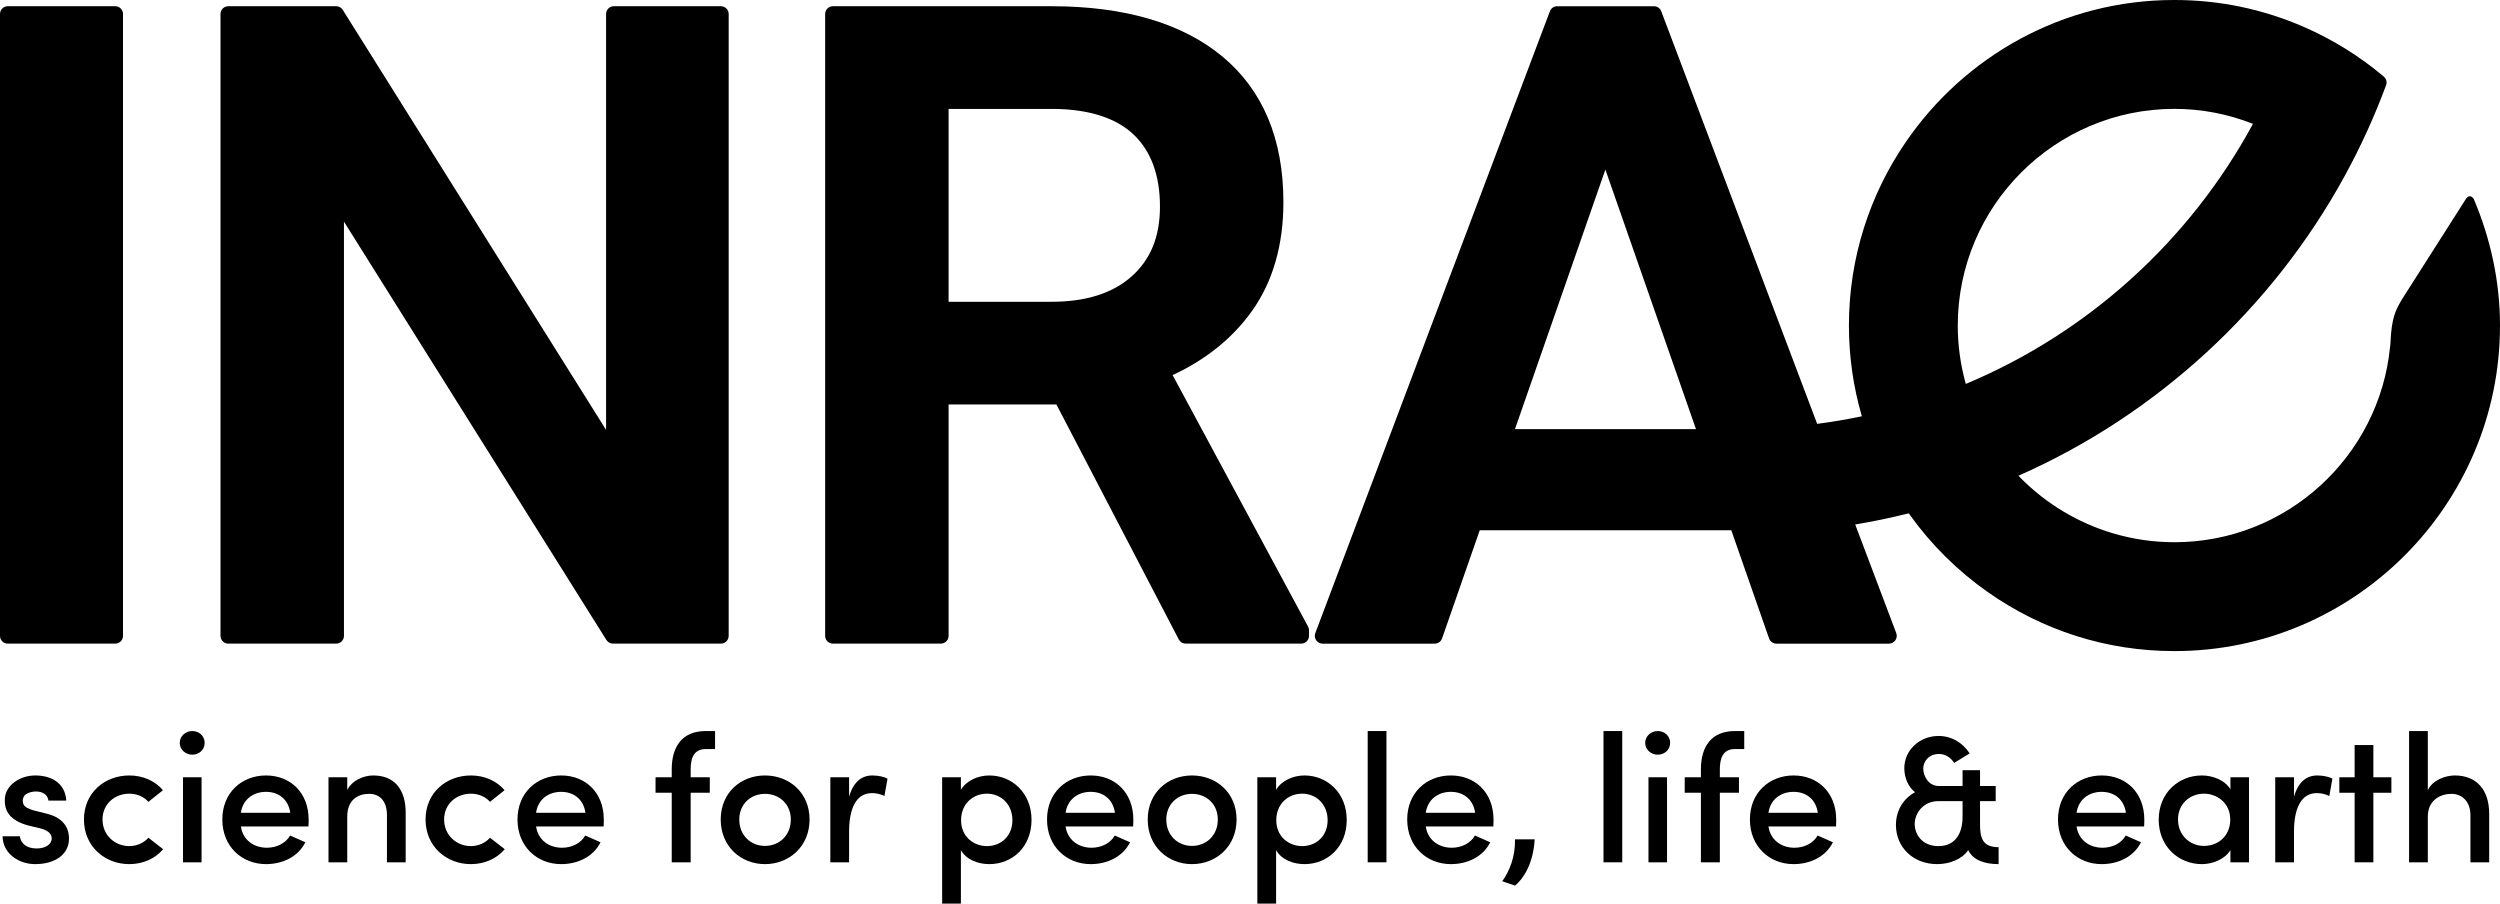
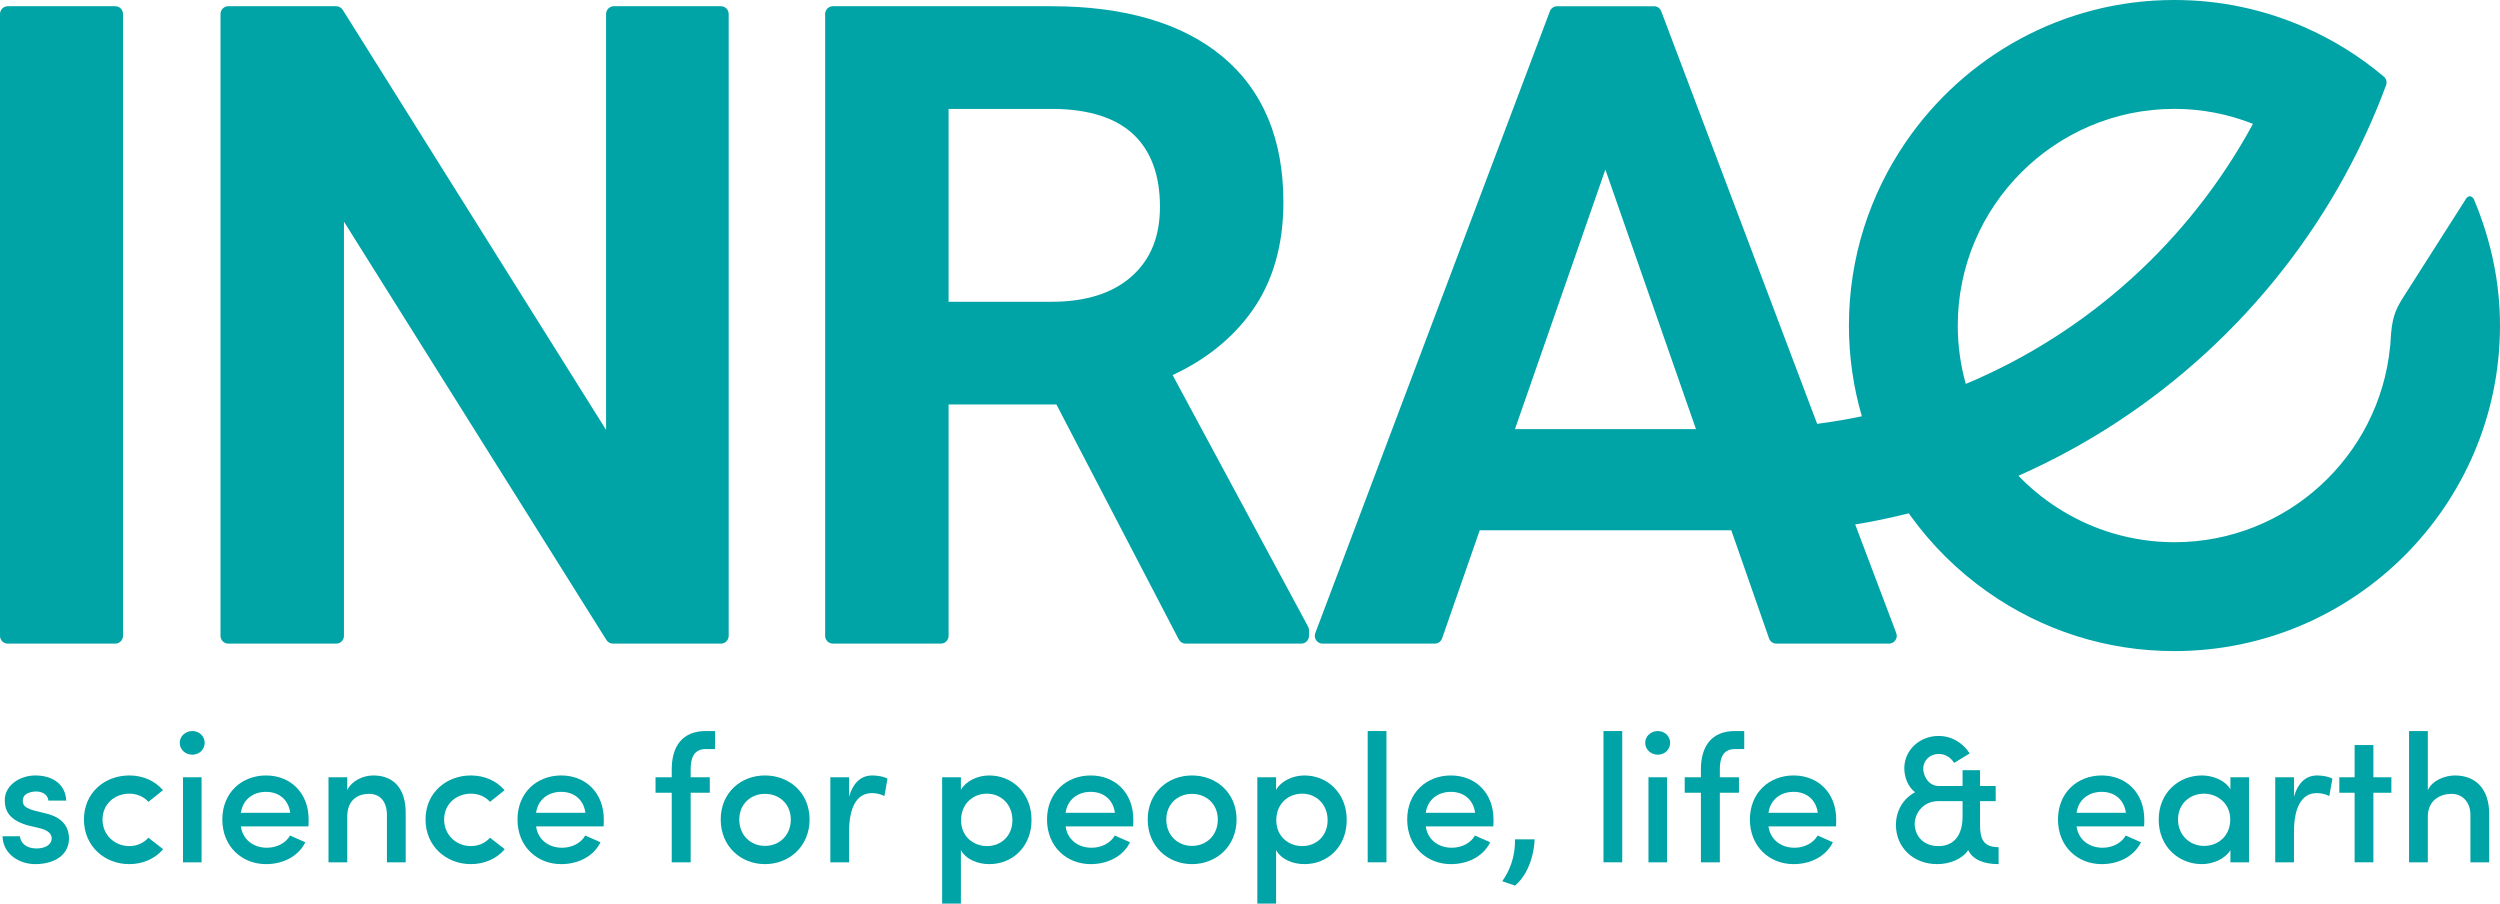
- <svg xmlns="http://www.w3.org/2000/svg" version="1.1" id="svg2" width="392.416" height="141.84" viewBox="0 0 392.416 141.84">
-   <defs id="defs6">
+ <svg xmlns="http://www.w3.org/2000/svg" width="103.827mm" height="37.528mm" viewBox="0 0 103.827 37.528" version="1.1" id="svg1" xml:space="preserve">
+   <defs id="defs1">
    <clipPath clipPathUnits="userSpaceOnUse" id="clipPath16">
      <path d="M 0,228.38 H 412.688 V 0 H 0 Z" id="path14" />
    </clipPath>
  </defs>
-   <g id="g8" transform="matrix(1.333333,0,0,-1.333333,-79.76707,223.1733)">
-     <g id="g10">
-       <g id="g12" clip-path="url(#clipPath16)">
-         <g id="g18" transform="translate(60.4045,73.453)" style="fill:#000000">
-           <path d="m 0,0 c 0.128,1.479 1.736,2.636 3.579,2.636 1.778,0 3.515,-0.814 3.644,-2.957 H 5.122 C 5.037,0.429 4.351,0.75 3.665,0.75 3.108,0.75 2.464,0.536 2.25,0.193 2.079,-0.086 2.058,-0.407 2.165,-0.708 2.293,-1.093 2.851,-1.329 3.386,-1.479 l 1.543,-0.385 c 2.165,-0.536 2.615,-1.908 2.615,-2.915 0,-1.93 -1.692,-3.023 -3.987,-3.023 -1.864,0 -3.792,1.179 -3.836,3.28 h 2.036 c 0.107,-0.858 0.815,-1.437 1.972,-1.437 1.008,0 1.779,0.45 1.779,1.2 0,0.644 -0.665,1.008 -1.393,1.18 l -1.35,0.321 C 0.643,-2.68 -0.129,-1.607 0,0" style="fill:#000000;fill-opacity:1;fill-rule:nonzero;stroke:none" id="path20" />
-         </g>
-         <g id="g22" transform="translate(75.0451,76.0887)" style="fill:#000000">
-           <path d="M 0,0 C 1.585,0 3.021,-0.621 3.964,-1.735 L 2.25,-3.107 C 1.715,-2.486 0.878,-2.144 0,-2.144 c -1.672,0 -3.151,-1.178 -3.151,-3.043 0,-1.864 1.479,-3.129 3.151,-3.129 0.878,0 1.715,0.365 2.25,0.987 L 3.986,-8.68 C 3.043,-9.795 1.607,-10.438 0,-10.438 c -2.873,0 -5.337,2.08 -5.337,5.251 C -5.337,-2.014 -2.873,0 0,0" style="fill:#000000;fill-opacity:1;fill-rule:nonzero;stroke:none" id="path24" />
-         </g>
-         <path d="m 83.555,75.875 h -2.187 v -10.01 h 2.187 z m -1.092,5.443 c 0.814,0 1.457,-0.599 1.457,-1.392 0,-0.793 -0.643,-1.393 -1.457,-1.393 -0.794,0 -1.479,0.6 -1.479,1.393 0,0.793 0.685,1.392 1.479,1.392" style="fill:#000000;fill-opacity:1;fill-rule:nonzero;stroke:none" id="path26" />
-         <g id="g28" transform="translate(93.9939,71.6952)" style="fill:#000000">
-           <path d="M 0,0 C -0.213,1.564 -1.35,2.465 -2.851,2.465 -4.394,2.465 -5.594,1.543 -5.808,0 Z m 2.144,-1.607 h -7.952 c 0.214,-1.543 1.457,-2.508 3.065,-2.508 1.115,0 2.207,0.514 2.722,1.436 0.557,-0.257 1.222,-0.536 1.8,-0.793 -0.878,-1.757 -2.743,-2.572 -4.63,-2.572 -2.849,0 -5.144,2.079 -5.144,5.251 0,3.173 2.295,5.187 5.144,5.187 2.851,0 5.016,-2.014 5.016,-5.187 0,-0.235 0,-0.6 -0.021,-0.814" style="fill:#000000;fill-opacity:1;fill-rule:nonzero;stroke:none" id="path30" />
-         </g>
-         <g id="g32" transform="translate(100.7053,65.8651)" style="fill:#000000">
-           <path d="M 0,0 H -2.208 V 10.01 H 0 V 8.509 c 0.578,1.158 1.95,1.715 3.064,1.715 2.423,0 3.815,-1.565 3.815,-4.394 V 0 H 4.672 V 5.573 C 4.672,7.159 3.858,8.06 2.572,8.06 1.264,8.06 0,7.353 0,5.381 Z" style="fill:#000000;fill-opacity:1;fill-rule:nonzero;stroke:none" id="path34" />
-         </g>
-         <g id="g36" transform="translate(115.26,76.0887)" style="fill:#000000">
-           <path d="M 0,0 C 1.585,0 3.021,-0.621 3.964,-1.735 L 2.25,-3.107 C 1.715,-2.486 0.878,-2.144 0,-2.144 c -1.672,0 -3.151,-1.178 -3.151,-3.043 0,-1.864 1.479,-3.129 3.151,-3.129 0.878,0 1.715,0.365 2.25,0.987 L 3.986,-8.68 C 3.043,-9.795 1.607,-10.438 0,-10.438 c -2.873,0 -5.337,2.08 -5.337,5.251 C -5.337,-2.014 -2.873,0 0,0" style="fill:#000000;fill-opacity:1;fill-rule:nonzero;stroke:none" id="path38" />
-         </g>
-         <g id="g40" transform="translate(128.7429,71.6952)" style="fill:#000000">
-           <path d="M 0,0 C -0.214,1.564 -1.35,2.465 -2.851,2.465 -4.394,2.465 -5.594,1.543 -5.808,0 Z m 2.143,-1.607 h -7.951 c 0.214,-1.543 1.457,-2.508 3.064,-2.508 1.115,0 2.208,0.514 2.722,1.436 0.558,-0.257 1.222,-0.536 1.801,-0.793 -0.878,-1.757 -2.744,-2.572 -4.63,-2.572 -2.85,0 -5.144,2.079 -5.144,5.251 0,3.173 2.294,5.187 5.144,5.187 2.851,0 5.016,-2.014 5.016,-5.187 0,-0.235 0,-0.6 -0.022,-0.814" style="fill:#000000;fill-opacity:1;fill-rule:nonzero;stroke:none" id="path42" />
-         </g>
-         <g id="g44" transform="translate(144.0065,79.1971)" style="fill:#000000">
-           <path d="m 0,0 h -1.093 c -1.457,0 -1.78,-1.137 -1.78,-2.4 v -0.922 h 2.251 v -1.823 h -2.251 v -8.187 h -2.229 v 8.187 h -1.906 v 1.823 h 1.906 V -2.4 c 0,2.743 1.266,4.521 4.009,4.521 H 0 Z" style="fill:#000000;fill-opacity:1;fill-rule:nonzero;stroke:none" id="path46" />
-         </g>
-         <g id="g48" transform="translate(152.9235,70.9022)" style="fill:#000000">
-           <path d="m 0,0 c 0,1.843 -1.372,3.022 -3.044,3.022 -1.65,0 -3.022,-1.179 -3.022,-3.022 0,-1.886 1.372,-3.107 3.022,-3.107 C -1.372,-3.107 0,-1.886 0,0 m -8.252,0 c 0,3.173 2.379,5.187 5.208,5.187 2.851,0 5.252,-2.014 5.252,-5.187 0,-3.172 -2.401,-5.251 -5.252,-5.251 -2.829,0 -5.208,2.079 -5.208,5.251" style="fill:#000000;fill-opacity:1;fill-rule:nonzero;stroke:none" id="path50" />
-         </g>
-         <g id="g52" transform="translate(159.7844,65.8651)" style="fill:#000000">
-           <path d="M 0,0 H -2.208 V 10.01 H 0 V 7.716 c 0.515,1.779 1.5,2.508 2.744,2.508 0.706,0 1.457,-0.172 1.778,-0.385 L 4.158,7.802 C 3.601,8.08 3.107,8.145 2.678,8.145 0.792,8.145 0,6.259 0,3.602 Z" style="fill:#000000;fill-opacity:1;fill-rule:nonzero;stroke:none" id="path54" />
-         </g>
-         <g id="g56" transform="translate(176.0105,67.7723)" style="fill:#000000">
-           <path d="M 0,0 C 1.672,0 3.001,1.201 3.001,3.045 3.001,4.909 1.672,6.173 0,6.173 -1.629,6.173 -3.042,4.994 -3.042,3.045 -3.042,1.072 -1.521,0 0,0 m -3.064,6.623 c 0.622,1.072 1.993,1.693 3.343,1.693 2.701,0 4.972,-2.079 4.972,-5.229 0,-3.193 -2.271,-5.208 -4.972,-5.208 -1.35,0 -2.721,0.536 -3.343,1.65 V -6.772 H -5.271 V 8.103 h 2.207 z" style="fill:#000000;fill-opacity:1;fill-rule:nonzero;stroke:none" id="path58" />
-         </g>
-         <g id="g60" transform="translate(191.0813,71.6952)" style="fill:#000000">
-           <path d="M 0,0 C -0.215,1.564 -1.351,2.465 -2.851,2.465 -4.394,2.465 -5.594,1.543 -5.809,0 Z m 2.143,-1.607 h -7.952 c 0.215,-1.543 1.457,-2.508 3.065,-2.508 1.115,0 2.208,0.514 2.722,1.436 0.557,-0.257 1.222,-0.536 1.8,-0.793 -0.879,-1.757 -2.743,-2.572 -4.629,-2.572 -2.851,0 -5.144,2.079 -5.144,5.251 0,3.173 2.293,5.187 5.144,5.187 2.851,0 5.015,-2.014 5.015,-5.187 0,-0.235 0,-0.6 -0.021,-0.814" style="fill:#000000;fill-opacity:1;fill-rule:nonzero;stroke:none" id="path62" />
-         </g>
-         <g id="g64" transform="translate(203.1921,70.9022)" style="fill:#000000">
-           <path d="m 0,0 c 0,1.843 -1.372,3.022 -3.043,3.022 -1.65,0 -3.022,-1.179 -3.022,-3.022 0,-1.886 1.372,-3.107 3.022,-3.107 C -1.372,-3.107 0,-1.886 0,0 m -8.252,0 c 0,3.173 2.38,5.187 5.209,5.187 2.85,0 5.251,-2.014 5.251,-5.187 0,-3.172 -2.401,-5.251 -5.251,-5.251 -2.829,0 -5.209,2.079 -5.209,5.251" style="fill:#000000;fill-opacity:1;fill-rule:nonzero;stroke:none" id="path66" />
-         </g>
-         <g id="g68" transform="translate(213.1179,67.7723)" style="fill:#000000">
-           <path d="M 0,0 C 1.672,0 3.002,1.201 3.002,3.045 3.002,4.909 1.672,6.173 0,6.173 -1.628,6.173 -3.043,4.994 -3.043,3.045 -3.043,1.072 -1.521,0 0,0 m -3.064,6.623 c 0.621,1.072 1.993,1.693 3.342,1.693 2.701,0 4.973,-2.079 4.973,-5.229 0,-3.193 -2.272,-5.208 -4.973,-5.208 -1.349,0 -2.721,0.536 -3.342,1.65 V -6.772 H -5.272 V 8.103 h 2.208 z" style="fill:#000000;fill-opacity:1;fill-rule:nonzero;stroke:none" id="path70" />
-         </g>
-         <path d="m 220.837,81.318 h 2.208 V 65.865 h -2.208 z" style="fill:#000000;fill-opacity:1;fill-rule:nonzero;stroke:none" id="path72" />
-         <g id="g74" transform="translate(233.4831,71.6952)" style="fill:#000000">
-           <path d="M 0,0 C -0.214,1.564 -1.351,2.465 -2.852,2.465 -4.395,2.465 -5.595,1.543 -5.809,0 Z m 2.143,-1.607 h -7.952 c 0.214,-1.543 1.458,-2.508 3.066,-2.508 1.114,0 2.208,0.514 2.722,1.436 0.557,-0.257 1.221,-0.536 1.799,-0.793 -0.878,-1.757 -2.743,-2.572 -4.63,-2.572 -2.849,0 -5.143,2.079 -5.143,5.251 0,3.173 2.294,5.187 5.143,5.187 2.852,0 5.017,-2.014 5.017,-5.187 0,-0.235 0,-0.6 -0.022,-0.814" style="fill:#000000;fill-opacity:1;fill-rule:nonzero;stroke:none" id="path76" />
-         </g>
-         <g id="g78" transform="translate(236.6774,63.6366)" style="fill:#000000">
-           <path d="M 0,0 C 0.857,1.2 1.544,2.872 1.501,4.93 H 3.816 C 3.666,2.079 2.466,0.257 1.501,-0.515 Z" style="fill:#000000;fill-opacity:1;fill-rule:nonzero;stroke:none" id="path80" />
-         </g>
-         <path d="m 248.596,81.318 h 2.208 V 65.865 h -2.208 z" style="fill:#000000;fill-opacity:1;fill-rule:nonzero;stroke:none" id="path82" />
-         <path d="m 256.077,75.875 h -2.186 v -10.01 h 2.186 z m -1.093,5.443 c 0.816,0 1.458,-0.599 1.458,-1.392 0,-0.793 -0.642,-1.393 -1.458,-1.393 -0.793,0 -1.478,0.6 -1.478,1.393 0,0.793 0.685,1.392 1.478,1.392" style="fill:#000000;fill-opacity:1;fill-rule:nonzero;stroke:none" id="path84" />
-         <g id="g86" transform="translate(265.1657,79.1971)" style="fill:#000000">
-           <path d="M 0,0 H -1.093 C -2.55,0 -2.872,-1.137 -2.872,-2.4 v -0.922 h 2.25 v -1.823 h -2.25 v -8.187 h -2.23 v 8.187 h -1.906 v 1.823 h 1.906 V -2.4 c 0,2.743 1.266,4.521 4.009,4.521 H 0 Z" style="fill:#000000;fill-opacity:1;fill-rule:nonzero;stroke:none" id="path88" />
-         </g>
-         <g id="g90" transform="translate(273.8259,71.6952)" style="fill:#000000">
-           <path d="M 0,0 C -0.214,1.564 -1.35,2.465 -2.85,2.465 -4.393,2.465 -5.593,1.543 -5.808,0 Z m 2.144,-1.607 h -7.952 c 0.215,-1.543 1.457,-2.508 3.065,-2.508 1.114,0 2.207,0.514 2.722,1.436 C 0.536,-2.936 1.2,-3.215 1.78,-3.472 0.9,-5.229 -0.964,-6.044 -2.85,-6.044 c -2.85,0 -5.143,2.079 -5.143,5.251 0,3.173 2.293,5.187 5.143,5.187 2.85,0 5.015,-2.014 5.015,-5.187 0,-0.235 0,-0.6 -0.021,-0.814" style="fill:#000000;fill-opacity:1;fill-rule:nonzero;stroke:none" id="path92" />
-         </g>
-         <g id="g94" transform="translate(285.2312,70.3231)" style="fill:#000000">
-           <path d="m 0,0 c 0.064,-1.479 1.136,-2.551 2.786,-2.551 1.95,0 2.851,1.416 2.851,3.474 V 2.744 H 2.786 C 0.985,2.744 -0.021,1.286 0,0 m -2.207,-0.064 c 0,1.672 0.836,3.086 2.25,3.858 -0.772,0.579 -1.265,1.672 -1.265,2.829 0,2.058 1.715,3.751 3.966,3.794 1.585,0.021 2.937,-0.814 3.729,-2.058 L 4.651,7.245 C 4.243,7.866 3.623,8.295 2.872,8.295 1.736,8.295 1.008,7.502 1.008,6.559 1.008,5.766 1.586,4.523 2.851,4.523 H 5.637 V 6.388 H 7.694 V 4.523 H 9.537 V 2.744 H 7.694 V 0 c 0,-1.629 0.322,-2.679 2.186,-2.679 v -1.993 c -1.778,0 -3.043,0.536 -3.579,1.651 -0.707,-1.073 -2.207,-1.651 -3.643,-1.651 -2.85,0 -4.865,1.993 -4.865,4.608" style="fill:#000000;fill-opacity:1;fill-rule:nonzero;stroke:none" id="path96" />
-         </g>
-         <g id="g98" transform="translate(310.0974,71.6952)" style="fill:#000000">
-           <path d="M 0,0 C -0.214,1.564 -1.351,2.465 -2.851,2.465 -4.395,2.465 -5.595,1.543 -5.809,0 Z m 2.144,-1.607 h -7.953 c 0.214,-1.543 1.458,-2.508 3.066,-2.508 1.114,0 2.208,0.514 2.722,1.436 C 0.536,-2.936 1.2,-3.215 1.778,-3.472 0.9,-5.229 -0.965,-6.044 -2.851,-6.044 c -2.85,0 -5.144,2.079 -5.144,5.251 0,3.173 2.294,5.187 5.144,5.187 2.851,0 5.016,-2.014 5.016,-5.187 0,-0.235 0,-0.6 -0.021,-0.814" style="fill:#000000;fill-opacity:1;fill-rule:nonzero;stroke:none" id="path100" />
-         </g>
-         <g id="g102" transform="translate(319.2946,67.7948)" style="fill:#000000">
-           <path d="M 0,0 C 1.629,0 3.086,1.136 3.086,3.107 3.086,5.08 1.501,6.15 0,6.15 -1.671,6.15 -3.064,4.95 -3.064,3.107 -3.064,1.264 -1.671,0 0,0 m 3.108,-0.493 c -0.665,-1.093 -2.122,-1.651 -3.365,-1.651 -2.7,0 -5.079,2.037 -5.079,5.23 0,3.194 2.379,5.208 5.079,5.208 1.2,0 2.679,-0.492 3.365,-1.629 V 8.08 H 5.295 V -1.93 H 3.108 Z" style="fill:#000000;fill-opacity:1;fill-rule:nonzero;stroke:none" id="path104" />
-         </g>
-         <g id="g106" transform="translate(329.8845,65.8651)" style="fill:#000000">
-           <path d="M 0,0 H -2.208 V 10.01 H 0 V 7.716 c 0.514,1.779 1.5,2.508 2.743,2.508 0.707,0 1.457,-0.172 1.778,-0.385 L 4.158,7.802 C 3.601,8.08 3.107,8.145 2.679,8.145 0.793,8.145 0,6.259 0,3.602 Z" style="fill:#000000;fill-opacity:1;fill-rule:nonzero;stroke:none" id="path108" />
-         </g>
-         <g id="g110" transform="translate(339.2302,75.8748)" style="fill:#000000">
-           <path d="M 0,0 H 2.121 V -1.822 H 0 v -8.188 h -2.207 v 8.188 H -4.008 V 0 h 1.801 V 3.794 H 0 Z" style="fill:#000000;fill-opacity:1;fill-rule:nonzero;stroke:none" id="path112" />
-         </g>
-         <g id="g114" transform="translate(345.6404,65.8651)" style="fill:#000000">
-           <path d="M 0,0 H -2.207 V 15.453 H 0 V 8.488 c 0.558,1.221 2.122,1.736 3.172,1.736 2.551,0 4.052,-1.671 4.052,-4.523 V 0 H 5.016 V 5.573 C 5.016,7.138 4.029,8.06 2.787,8.06 1.522,8.06 0,7.353 0,5.381 Z" style="fill:#000000;fill-opacity:1;fill-rule:nonzero;stroke:none" id="path116" />
-         </g>
-         <g id="g118" transform="translate(73.3923,166.6468)" style="fill:#000000">
-           <path d="m 0,0 h -12.653 c -0.505,0 -0.914,-0.41 -0.914,-0.916 v -73.207 c 0,-0.505 0.409,-0.915 0.914,-0.915 H 0 c 0.504,0 0.914,0.41 0.914,0.915 V -0.916 C 0.914,-0.41 0.504,0 0,0" style="fill:#000000;fill-opacity:1;fill-rule:nonzero;stroke:none" id="path120" />
-         </g>
-         <g id="g122" transform="translate(144.6945,166.6468)" style="fill:#000000">
-           <path d="m 0,0 h -12.604 c -0.505,0 -0.914,-0.41 -0.914,-0.916 v -48.96 L -44.519,-0.429 C -44.686,-0.161 -44.979,0 -45.292,0 h -12.704 c -0.504,0 -0.915,-0.41 -0.915,-0.916 v -73.207 c 0,-0.505 0.411,-0.915 0.915,-0.915 h 12.704 c 0.504,0 0.915,0.41 0.915,0.915 v 48.763 l 30.899,-49.251 c 0.167,-0.265 0.459,-0.427 0.773,-0.427 H 0 c 0.504,0 0.914,0.41 0.914,0.915 V -0.916 C 0.914,-0.41 0.504,0 0,0" style="fill:#000000;fill-opacity:1;fill-rule:nonzero;stroke:none" id="path124" />
-         </g>
-         <g id="g126" transform="translate(193.072,134.8626)" style="fill:#000000">
-           <path d="m 0,0 c -2.227,-1.997 -5.399,-3.009 -9.433,-3.009 h -12.141 v 22.706 h 12.48 C -4.937,19.633 -1.791,18.602 0.253,16.634 2.282,14.677 3.31,11.837 3.31,8.192 3.31,4.679 2.228,1.999 0,0 m 4.797,-11.638 c 3.922,1.815 7.06,4.345 9.335,7.529 2.462,3.447 3.71,7.765 3.71,12.835 0,7.432 -2.426,13.207 -7.211,17.161 C 5.897,29.8 -0.87,31.785 -9.483,31.785 h -25.708 c -0.506,0 -0.915,-0.41 -0.915,-0.916 v -73.207 c 0,-0.505 0.409,-0.915 0.915,-0.915 h 12.703 c 0.504,0 0.914,0.41 0.914,0.915 v 27.241 H -8.882 L 5.525,-42.761 c 0.157,-0.303 0.469,-0.492 0.809,-0.492 h 13.608 c 0.505,0 0.914,0.41 0.914,0.915 v 0.652 c 0,0.152 -0.038,0.302 -0.11,0.435 z" style="fill:#000000;fill-opacity:1;fill-rule:nonzero;stroke:none" id="path128" />
-         </g>
-         <g id="g130" transform="translate(354.1374,129.056)" style="fill:#000000">
-           <path d="m 0,0 c 0,5.144 -1.096,10.208 -3.097,14.916 -0.367,0.541 -0.731,0.225 -0.86,0.076 L -11.58,3.025 c -0.682,-1.19 -1.18,-2.019 -1.313,-5.002 -0.007,-0.207 -0.018,-0.375 -0.048,-0.524 -1.261,-12.896 -12.162,-23.008 -25.383,-23.008 -2.476,0 -4.935,0.36 -7.309,1.071 -4.038,1.21 -7.753,3.434 -10.743,6.431 -0.106,0.107 -0.211,0.215 -0.314,0.324 16.257,7.176 29.868,19.674 38.42,35.314 1.871,3.42 3.505,7.006 4.859,10.661 0.134,0.361 0.026,0.769 -0.27,1.017 -2.845,2.398 -6.006,4.362 -9.392,5.838 -4.832,2.108 -9.963,3.177 -15.251,3.177 -0.008,0 -0.015,-10e-4 -0.022,-10e-4 -0.007,0 -0.013,10e-4 -0.021,10e-4 -13.111,0 -24.696,-6.641 -31.595,-16.735 C -74.175,15.437 -76.648,8.004 -76.648,0 c 0,-3.626 0.511,-7.215 1.524,-10.682 -1.741,-0.366 -3.505,-0.665 -5.263,-0.892 L -98.743,37 c -0.133,0.355 -0.475,0.59 -0.854,0.59 h -11.399 c -0.38,0 -0.721,-0.235 -0.855,-0.591 l -27.617,-73.207 c -0.106,-0.281 -0.068,-0.595 0.103,-0.844 0.172,-0.248 0.451,-0.396 0.751,-0.396 h 13.208 c 0.386,0 0.733,0.247 0.863,0.616 l 4.433,12.73 h 29.616 l 0.138,-0.398 4.306,-12.333 c 0.129,-0.368 0.475,-0.615 0.863,-0.615 h 13.256 c 0.3,0 0.582,0.148 0.752,0.396 0.17,0.249 0.209,0.563 0.104,0.844 l -4.833,12.787 c 2.06,0.342 4.116,0.771 6.136,1.271 0.057,0.015 0.116,0.025 0.174,0.039 0.055,-0.079 0.112,-0.16 0.168,-0.238 2.512,-3.491 5.568,-6.518 9.082,-8.996 6.474,-4.566 14.075,-6.98 21.981,-6.98 v 0.002 c 0.014,0 0.028,-0.002 0.043,-0.002 C -17.192,-38.325 0,-21.132 0,0 m -38.354,25.508 c 3.195,-10e-4 6.309,-0.592 9.273,-1.764 -7.459,-13.766 -19.405,-24.586 -33.807,-30.617 -0.628,2.237 -0.946,4.544 -0.946,6.873 0,14.057 11.429,25.492 25.48,25.508 m -56.395,-37.425 0.098,-0.278 h -21.312 l 1.685,4.839 8.958,25.718 z" style="fill:#000000;fill-opacity:1;fill-rule:nonzero;stroke:none" id="path132" />
-         </g>
+   <g id="layer1" transform="translate(-11.03747,-96.25428)">
+     <g id="g12" clip-path="url(#clipPath16)" transform="matrix(0.3527778,0,0,-0.3527778,-10.06757,155.3022)">
+       <g id="g18" transform="translate(60.4045,73.453)">
+         <path d="m 0,0 c 0.128,1.479 1.736,2.636 3.579,2.636 1.778,0 3.515,-0.814 3.644,-2.957 H 5.122 C 5.037,0.429 4.351,0.75 3.665,0.75 3.108,0.75 2.464,0.536 2.25,0.193 2.079,-0.086 2.058,-0.407 2.165,-0.708 2.293,-1.093 2.851,-1.329 3.386,-1.479 l 1.543,-0.385 c 2.165,-0.536 2.615,-1.908 2.615,-2.915 0,-1.93 -1.692,-3.023 -3.987,-3.023 -1.864,0 -3.792,1.179 -3.836,3.28 h 2.036 c 0.107,-0.858 0.815,-1.437 1.972,-1.437 1.008,0 1.779,0.45 1.779,1.2 0,0.644 -0.665,1.008 -1.393,1.18 l -1.35,0.321 C 0.643,-2.68 -0.129,-1.607 0,0" style="fill:#00a3a6;fill-opacity:1;fill-rule:nonzero;stroke:none" id="path20" />
+       </g>
+       <g id="g22" transform="translate(75.0451,76.0887)">
+         <path d="M 0,0 C 1.585,0 3.021,-0.621 3.964,-1.735 L 2.25,-3.107 C 1.715,-2.486 0.878,-2.144 0,-2.144 c -1.672,0 -3.151,-1.178 -3.151,-3.043 0,-1.864 1.479,-3.129 3.151,-3.129 0.878,0 1.715,0.365 2.25,0.987 L 3.986,-8.68 C 3.043,-9.795 1.607,-10.438 0,-10.438 c -2.873,0 -5.337,2.08 -5.337,5.251 C -5.337,-2.014 -2.873,0 0,0" style="fill:#00a3a6;fill-opacity:1;fill-rule:nonzero;stroke:none" id="path24" />
+       </g>
+       <path d="m 83.555,75.875 h -2.187 v -10.01 h 2.187 z m -1.092,5.443 c 0.814,0 1.457,-0.599 1.457,-1.392 0,-0.793 -0.643,-1.393 -1.457,-1.393 -0.794,0 -1.479,0.6 -1.479,1.393 0,0.793 0.685,1.392 1.479,1.392" style="fill:#00a3a6;fill-opacity:1;fill-rule:nonzero;stroke:none" id="path26" />
+       <g id="g28" transform="translate(93.9939,71.6952)">
+         <path d="M 0,0 C -0.213,1.564 -1.35,2.465 -2.851,2.465 -4.394,2.465 -5.594,1.543 -5.808,0 Z m 2.144,-1.607 h -7.952 c 0.214,-1.543 1.457,-2.508 3.065,-2.508 1.115,0 2.207,0.514 2.722,1.436 0.557,-0.257 1.222,-0.536 1.8,-0.793 -0.878,-1.757 -2.743,-2.572 -4.63,-2.572 -2.849,0 -5.144,2.079 -5.144,5.251 0,3.173 2.295,5.187 5.144,5.187 2.851,0 5.016,-2.014 5.016,-5.187 0,-0.235 0,-0.6 -0.021,-0.814" style="fill:#00a3a6;fill-opacity:1;fill-rule:nonzero;stroke:none" id="path30" />
+       </g>
+       <g id="g32" transform="translate(100.7053,65.8651)">
+         <path d="M 0,0 H -2.208 V 10.01 H 0 V 8.509 c 0.578,1.158 1.95,1.715 3.064,1.715 2.423,0 3.815,-1.565 3.815,-4.394 V 0 H 4.672 V 5.573 C 4.672,7.159 3.858,8.06 2.572,8.06 1.264,8.06 0,7.353 0,5.381 Z" style="fill:#00a3a6;fill-opacity:1;fill-rule:nonzero;stroke:none" id="path34" />
+       </g>
+       <g id="g36" transform="translate(115.26,76.0887)">
+         <path d="M 0,0 C 1.585,0 3.021,-0.621 3.964,-1.735 L 2.25,-3.107 C 1.715,-2.486 0.878,-2.144 0,-2.144 c -1.672,0 -3.151,-1.178 -3.151,-3.043 0,-1.864 1.479,-3.129 3.151,-3.129 0.878,0 1.715,0.365 2.25,0.987 L 3.986,-8.68 C 3.043,-9.795 1.607,-10.438 0,-10.438 c -2.873,0 -5.337,2.08 -5.337,5.251 C -5.337,-2.014 -2.873,0 0,0" style="fill:#00a3a6;fill-opacity:1;fill-rule:nonzero;stroke:none" id="path38" />
+       </g>
+       <g id="g40" transform="translate(128.7429,71.6952)">
+         <path d="M 0,0 C -0.214,1.564 -1.35,2.465 -2.851,2.465 -4.394,2.465 -5.594,1.543 -5.808,0 Z m 2.143,-1.607 h -7.951 c 0.214,-1.543 1.457,-2.508 3.064,-2.508 1.115,0 2.208,0.514 2.722,1.436 0.558,-0.257 1.222,-0.536 1.801,-0.793 -0.878,-1.757 -2.744,-2.572 -4.63,-2.572 -2.85,0 -5.144,2.079 -5.144,5.251 0,3.173 2.294,5.187 5.144,5.187 2.851,0 5.016,-2.014 5.016,-5.187 0,-0.235 0,-0.6 -0.022,-0.814" style="fill:#00a3a6;fill-opacity:1;fill-rule:nonzero;stroke:none" id="path42" />
+       </g>
+       <g id="g44" transform="translate(144.0065,79.1971)">
+         <path d="m 0,0 h -1.093 c -1.457,0 -1.78,-1.137 -1.78,-2.4 v -0.922 h 2.251 v -1.823 h -2.251 v -8.187 h -2.229 v 8.187 h -1.906 v 1.823 h 1.906 V -2.4 c 0,2.743 1.266,4.521 4.009,4.521 H 0 Z" style="fill:#00a3a6;fill-opacity:1;fill-rule:nonzero;stroke:none" id="path46" />
+       </g>
+       <g id="g48" transform="translate(152.9235,70.9022)">
+         <path d="m 0,0 c 0,1.843 -1.372,3.022 -3.044,3.022 -1.65,0 -3.022,-1.179 -3.022,-3.022 0,-1.886 1.372,-3.107 3.022,-3.107 C -1.372,-3.107 0,-1.886 0,0 m -8.252,0 c 0,3.173 2.379,5.187 5.208,5.187 2.851,0 5.252,-2.014 5.252,-5.187 0,-3.172 -2.401,-5.251 -5.252,-5.251 -2.829,0 -5.208,2.079 -5.208,5.251" style="fill:#00a3a6;fill-opacity:1;fill-rule:nonzero;stroke:none" id="path50" />
+       </g>
+       <g id="g52" transform="translate(159.7844,65.8651)">
+         <path d="M 0,0 H -2.208 V 10.01 H 0 V 7.716 c 0.515,1.779 1.5,2.508 2.744,2.508 0.706,0 1.457,-0.172 1.778,-0.385 L 4.158,7.802 C 3.601,8.08 3.107,8.145 2.678,8.145 0.792,8.145 0,6.259 0,3.602 Z" style="fill:#00a3a6;fill-opacity:1;fill-rule:nonzero;stroke:none" id="path54" />
+       </g>
+       <g id="g56" transform="translate(176.0105,67.7723)">
+         <path d="M 0,0 C 1.672,0 3.001,1.201 3.001,3.045 3.001,4.909 1.672,6.173 0,6.173 -1.629,6.173 -3.042,4.994 -3.042,3.045 -3.042,1.072 -1.521,0 0,0 m -3.064,6.623 c 0.622,1.072 1.993,1.693 3.343,1.693 2.701,0 4.972,-2.079 4.972,-5.229 0,-3.193 -2.271,-5.208 -4.972,-5.208 -1.35,0 -2.721,0.536 -3.343,1.65 V -6.772 H -5.271 V 8.103 h 2.207 z" style="fill:#00a3a6;fill-opacity:1;fill-rule:nonzero;stroke:none" id="path58" />
+       </g>
+       <g id="g60" transform="translate(191.0813,71.6952)">
+         <path d="M 0,0 C -0.215,1.564 -1.351,2.465 -2.851,2.465 -4.394,2.465 -5.594,1.543 -5.809,0 Z m 2.143,-1.607 h -7.952 c 0.215,-1.543 1.457,-2.508 3.065,-2.508 1.115,0 2.208,0.514 2.722,1.436 0.557,-0.257 1.222,-0.536 1.8,-0.793 -0.879,-1.757 -2.743,-2.572 -4.629,-2.572 -2.851,0 -5.144,2.079 -5.144,5.251 0,3.173 2.293,5.187 5.144,5.187 2.851,0 5.015,-2.014 5.015,-5.187 0,-0.235 0,-0.6 -0.021,-0.814" style="fill:#00a3a6;fill-opacity:1;fill-rule:nonzero;stroke:none" id="path62" />
+       </g>
+       <g id="g64" transform="translate(203.1921,70.9022)">
+         <path d="m 0,0 c 0,1.843 -1.372,3.022 -3.043,3.022 -1.65,0 -3.022,-1.179 -3.022,-3.022 0,-1.886 1.372,-3.107 3.022,-3.107 C -1.372,-3.107 0,-1.886 0,0 m -8.252,0 c 0,3.173 2.38,5.187 5.209,5.187 2.85,0 5.251,-2.014 5.251,-5.187 0,-3.172 -2.401,-5.251 -5.251,-5.251 -2.829,0 -5.209,2.079 -5.209,5.251" style="fill:#00a3a6;fill-opacity:1;fill-rule:nonzero;stroke:none" id="path66" />
+       </g>
+       <g id="g68" transform="translate(213.1179,67.7723)">
+         <path d="M 0,0 C 1.672,0 3.002,1.201 3.002,3.045 3.002,4.909 1.672,6.173 0,6.173 -1.628,6.173 -3.043,4.994 -3.043,3.045 -3.043,1.072 -1.521,0 0,0 m -3.064,6.623 c 0.621,1.072 1.993,1.693 3.342,1.693 2.701,0 4.973,-2.079 4.973,-5.229 0,-3.193 -2.272,-5.208 -4.973,-5.208 -1.349,0 -2.721,0.536 -3.342,1.65 V -6.772 H -5.272 V 8.103 h 2.208 z" style="fill:#00a3a6;fill-opacity:1;fill-rule:nonzero;stroke:none" id="path70" />
+       </g>
+       <path d="m 220.837,81.318 h 2.208 V 65.865 h -2.208 z" style="fill:#00a3a6;fill-opacity:1;fill-rule:nonzero;stroke:none" id="path72" />
+       <g id="g74" transform="translate(233.4831,71.6952)">
+         <path d="M 0,0 C -0.214,1.564 -1.351,2.465 -2.852,2.465 -4.395,2.465 -5.595,1.543 -5.809,0 Z m 2.143,-1.607 h -7.952 c 0.214,-1.543 1.458,-2.508 3.066,-2.508 1.114,0 2.208,0.514 2.722,1.436 0.557,-0.257 1.221,-0.536 1.799,-0.793 -0.878,-1.757 -2.743,-2.572 -4.63,-2.572 -2.849,0 -5.143,2.079 -5.143,5.251 0,3.173 2.294,5.187 5.143,5.187 2.852,0 5.017,-2.014 5.017,-5.187 0,-0.235 0,-0.6 -0.022,-0.814" style="fill:#00a3a6;fill-opacity:1;fill-rule:nonzero;stroke:none" id="path76" />
+       </g>
+       <g id="g78" transform="translate(236.6774,63.6366)">
+         <path d="M 0,0 C 0.857,1.2 1.544,2.872 1.501,4.93 H 3.816 C 3.666,2.079 2.466,0.257 1.501,-0.515 Z" style="fill:#00a3a6;fill-opacity:1;fill-rule:nonzero;stroke:none" id="path80" />
+       </g>
+       <path d="m 248.596,81.318 h 2.208 V 65.865 h -2.208 z" style="fill:#00a3a6;fill-opacity:1;fill-rule:nonzero;stroke:none" id="path82" />
+       <path d="m 256.077,75.875 h -2.186 v -10.01 h 2.186 z m -1.093,5.443 c 0.816,0 1.458,-0.599 1.458,-1.392 0,-0.793 -0.642,-1.393 -1.458,-1.393 -0.793,0 -1.478,0.6 -1.478,1.393 0,0.793 0.685,1.392 1.478,1.392" style="fill:#00a3a6;fill-opacity:1;fill-rule:nonzero;stroke:none" id="path84" />
+       <g id="g86" transform="translate(265.1657,79.1971)">
+         <path d="M 0,0 H -1.093 C -2.55,0 -2.872,-1.137 -2.872,-2.4 v -0.922 h 2.25 v -1.823 h -2.25 v -8.187 h -2.23 v 8.187 h -1.906 v 1.823 h 1.906 V -2.4 c 0,2.743 1.266,4.521 4.009,4.521 H 0 Z" style="fill:#00a3a6;fill-opacity:1;fill-rule:nonzero;stroke:none" id="path88" />
+       </g>
+       <g id="g90" transform="translate(273.8259,71.6952)">
+         <path d="M 0,0 C -0.214,1.564 -1.35,2.465 -2.85,2.465 -4.393,2.465 -5.593,1.543 -5.808,0 Z m 2.144,-1.607 h -7.952 c 0.215,-1.543 1.457,-2.508 3.065,-2.508 1.114,0 2.207,0.514 2.722,1.436 C 0.536,-2.936 1.2,-3.215 1.78,-3.472 0.9,-5.229 -0.964,-6.044 -2.85,-6.044 c -2.85,0 -5.143,2.079 -5.143,5.251 0,3.173 2.293,5.187 5.143,5.187 2.85,0 5.015,-2.014 5.015,-5.187 0,-0.235 0,-0.6 -0.021,-0.814" style="fill:#00a3a6;fill-opacity:1;fill-rule:nonzero;stroke:none" id="path92" />
+       </g>
+       <g id="g94" transform="translate(285.2312,70.3231)">
+         <path d="m 0,0 c 0.064,-1.479 1.136,-2.551 2.786,-2.551 1.95,0 2.851,1.416 2.851,3.474 V 2.744 H 2.786 C 0.985,2.744 -0.021,1.286 0,0 m -2.207,-0.064 c 0,1.672 0.836,3.086 2.25,3.858 -0.772,0.579 -1.265,1.672 -1.265,2.829 0,2.058 1.715,3.751 3.966,3.794 1.585,0.021 2.937,-0.814 3.729,-2.058 L 4.651,7.245 C 4.243,7.866 3.623,8.295 2.872,8.295 1.736,8.295 1.008,7.502 1.008,6.559 1.008,5.766 1.586,4.523 2.851,4.523 H 5.637 V 6.388 H 7.694 V 4.523 H 9.537 V 2.744 H 7.694 V 0 c 0,-1.629 0.322,-2.679 2.186,-2.679 v -1.993 c -1.778,0 -3.043,0.536 -3.579,1.651 -0.707,-1.073 -2.207,-1.651 -3.643,-1.651 -2.85,0 -4.865,1.993 -4.865,4.608" style="fill:#00a3a6;fill-opacity:1;fill-rule:nonzero;stroke:none" id="path96" />
+       </g>
+       <g id="g98" transform="translate(310.0974,71.6952)">
+         <path d="M 0,0 C -0.214,1.564 -1.351,2.465 -2.851,2.465 -4.395,2.465 -5.595,1.543 -5.809,0 Z m 2.144,-1.607 h -7.953 c 0.214,-1.543 1.458,-2.508 3.066,-2.508 1.114,0 2.208,0.514 2.722,1.436 C 0.536,-2.936 1.2,-3.215 1.778,-3.472 0.9,-5.229 -0.965,-6.044 -2.851,-6.044 c -2.85,0 -5.144,2.079 -5.144,5.251 0,3.173 2.294,5.187 5.144,5.187 2.851,0 5.016,-2.014 5.016,-5.187 0,-0.235 0,-0.6 -0.021,-0.814" style="fill:#00a3a6;fill-opacity:1;fill-rule:nonzero;stroke:none" id="path100" />
+       </g>
+       <g id="g102" transform="translate(319.2946,67.7948)">
+         <path d="M 0,0 C 1.629,0 3.086,1.136 3.086,3.107 3.086,5.08 1.501,6.15 0,6.15 -1.671,6.15 -3.064,4.95 -3.064,3.107 -3.064,1.264 -1.671,0 0,0 m 3.108,-0.493 c -0.665,-1.093 -2.122,-1.651 -3.365,-1.651 -2.7,0 -5.079,2.037 -5.079,5.23 0,3.194 2.379,5.208 5.079,5.208 1.2,0 2.679,-0.492 3.365,-1.629 V 8.08 H 5.295 V -1.93 H 3.108 Z" style="fill:#00a3a6;fill-opacity:1;fill-rule:nonzero;stroke:none" id="path104" />
+       </g>
+       <g id="g106" transform="translate(329.8845,65.8651)">
+         <path d="M 0,0 H -2.208 V 10.01 H 0 V 7.716 c 0.514,1.779 1.5,2.508 2.743,2.508 0.707,0 1.457,-0.172 1.778,-0.385 L 4.158,7.802 C 3.601,8.08 3.107,8.145 2.679,8.145 0.793,8.145 0,6.259 0,3.602 Z" style="fill:#00a3a6;fill-opacity:1;fill-rule:nonzero;stroke:none" id="path108" />
+       </g>
+       <g id="g110" transform="translate(339.2302,75.8748)">
+         <path d="M 0,0 H 2.121 V -1.822 H 0 v -8.188 h -2.207 v 8.188 H -4.008 V 0 h 1.801 V 3.794 H 0 Z" style="fill:#00a3a6;fill-opacity:1;fill-rule:nonzero;stroke:none" id="path112" />
+       </g>
+       <g id="g114" transform="translate(345.6404,65.8651)">
+         <path d="M 0,0 H -2.207 V 15.453 H 0 V 8.488 c 0.558,1.221 2.122,1.736 3.172,1.736 2.551,0 4.052,-1.671 4.052,-4.523 V 0 H 5.016 V 5.573 C 5.016,7.138 4.029,8.06 2.787,8.06 1.522,8.06 0,7.353 0,5.381 Z" style="fill:#00a3a6;fill-opacity:1;fill-rule:nonzero;stroke:none" id="path116" />
+       </g>
+       <g id="g118" transform="translate(73.3923,166.6468)">
+         <path d="m 0,0 h -12.653 c -0.505,0 -0.914,-0.41 -0.914,-0.916 v -73.207 c 0,-0.505 0.409,-0.915 0.914,-0.915 H 0 c 0.504,0 0.914,0.41 0.914,0.915 V -0.916 C 0.914,-0.41 0.504,0 0,0" style="fill:#00a3a6;fill-opacity:1;fill-rule:nonzero;stroke:none" id="path120" />
+       </g>
+       <g id="g122" transform="translate(144.6945,166.6468)">
+         <path d="m 0,0 h -12.604 c -0.505,0 -0.914,-0.41 -0.914,-0.916 v -48.96 L -44.519,-0.429 C -44.686,-0.161 -44.979,0 -45.292,0 h -12.704 c -0.504,0 -0.915,-0.41 -0.915,-0.916 v -73.207 c 0,-0.505 0.411,-0.915 0.915,-0.915 h 12.704 c 0.504,0 0.915,0.41 0.915,0.915 v 48.763 l 30.899,-49.251 c 0.167,-0.265 0.459,-0.427 0.773,-0.427 H 0 c 0.504,0 0.914,0.41 0.914,0.915 V -0.916 C 0.914,-0.41 0.504,0 0,0" style="fill:#00a3a6;fill-opacity:1;fill-rule:nonzero;stroke:none" id="path124" />
+       </g>
+       <g id="g126" transform="translate(193.072,134.8626)">
+         <path d="m 0,0 c -2.227,-1.997 -5.399,-3.009 -9.433,-3.009 h -12.141 v 22.706 h 12.48 C -4.937,19.633 -1.791,18.602 0.253,16.634 2.282,14.677 3.31,11.837 3.31,8.192 3.31,4.679 2.228,1.999 0,0 m 4.797,-11.638 c 3.922,1.815 7.06,4.345 9.335,7.529 2.462,3.447 3.71,7.765 3.71,12.835 0,7.432 -2.426,13.207 -7.211,17.161 C 5.897,29.8 -0.87,31.785 -9.483,31.785 h -25.708 c -0.506,0 -0.915,-0.41 -0.915,-0.916 v -73.207 c 0,-0.505 0.409,-0.915 0.915,-0.915 h 12.703 c 0.504,0 0.914,0.41 0.914,0.915 v 27.241 H -8.882 L 5.525,-42.761 c 0.157,-0.303 0.469,-0.492 0.809,-0.492 h 13.608 c 0.505,0 0.914,0.41 0.914,0.915 v 0.652 c 0,0.152 -0.038,0.302 -0.11,0.435 z" style="fill:#00a3a6;fill-opacity:1;fill-rule:nonzero;stroke:none" id="path128" />
+       </g>
+       <g id="g130" transform="translate(354.1374,129.056)">
+         <path d="m 0,0 c 0,5.144 -1.096,10.208 -3.097,14.916 -0.367,0.541 -0.731,0.225 -0.86,0.076 L -11.58,3.025 c -0.682,-1.19 -1.18,-2.019 -1.313,-5.002 -0.007,-0.207 -0.018,-0.375 -0.048,-0.524 -1.261,-12.896 -12.162,-23.008 -25.383,-23.008 -2.476,0 -4.935,0.36 -7.309,1.071 -4.038,1.21 -7.753,3.434 -10.743,6.431 -0.106,0.107 -0.211,0.215 -0.314,0.324 16.257,7.176 29.868,19.674 38.42,35.314 1.871,3.42 3.505,7.006 4.859,10.661 0.134,0.361 0.026,0.769 -0.27,1.017 -2.845,2.398 -6.006,4.362 -9.392,5.838 -4.832,2.108 -9.963,3.177 -15.251,3.177 -0.008,0 -0.015,-10e-4 -0.022,-10e-4 -0.007,0 -0.013,10e-4 -0.021,10e-4 -13.111,0 -24.696,-6.641 -31.595,-16.735 C -74.175,15.437 -76.648,8.004 -76.648,0 c 0,-3.626 0.511,-7.215 1.524,-10.682 -1.741,-0.366 -3.505,-0.665 -5.263,-0.892 L -98.743,37 c -0.133,0.355 -0.475,0.59 -0.854,0.59 h -11.399 c -0.38,0 -0.721,-0.235 -0.855,-0.591 l -27.617,-73.207 c -0.106,-0.281 -0.068,-0.595 0.103,-0.844 0.172,-0.248 0.451,-0.396 0.751,-0.396 h 13.208 c 0.386,0 0.733,0.247 0.863,0.616 l 4.433,12.73 h 29.616 l 0.138,-0.398 4.306,-12.333 c 0.129,-0.368 0.475,-0.615 0.863,-0.615 h 13.256 c 0.3,0 0.582,0.148 0.752,0.396 0.17,0.249 0.209,0.563 0.104,0.844 l -4.833,12.787 c 2.06,0.342 4.116,0.771 6.136,1.271 0.057,0.015 0.116,0.025 0.174,0.039 0.055,-0.079 0.112,-0.16 0.168,-0.238 2.512,-3.491 5.568,-6.518 9.082,-8.996 6.474,-4.566 14.075,-6.98 21.981,-6.98 v 0.002 c 0.014,0 0.028,-0.002 0.043,-0.002 C -17.192,-38.325 0,-21.132 0,0 m -38.354,25.508 c 3.195,-10e-4 6.309,-0.592 9.273,-1.764 -7.459,-13.766 -19.405,-24.586 -33.807,-30.617 -0.628,2.237 -0.946,4.544 -0.946,6.873 0,14.057 11.429,25.492 25.48,25.508 m -56.395,-37.425 0.098,-0.278 h -21.312 l 1.685,4.839 8.958,25.718 z" style="fill:#00a3a6;fill-opacity:1;fill-rule:nonzero;stroke:none" id="path132" />
      </g>
    </g>
  </g>
</svg>
